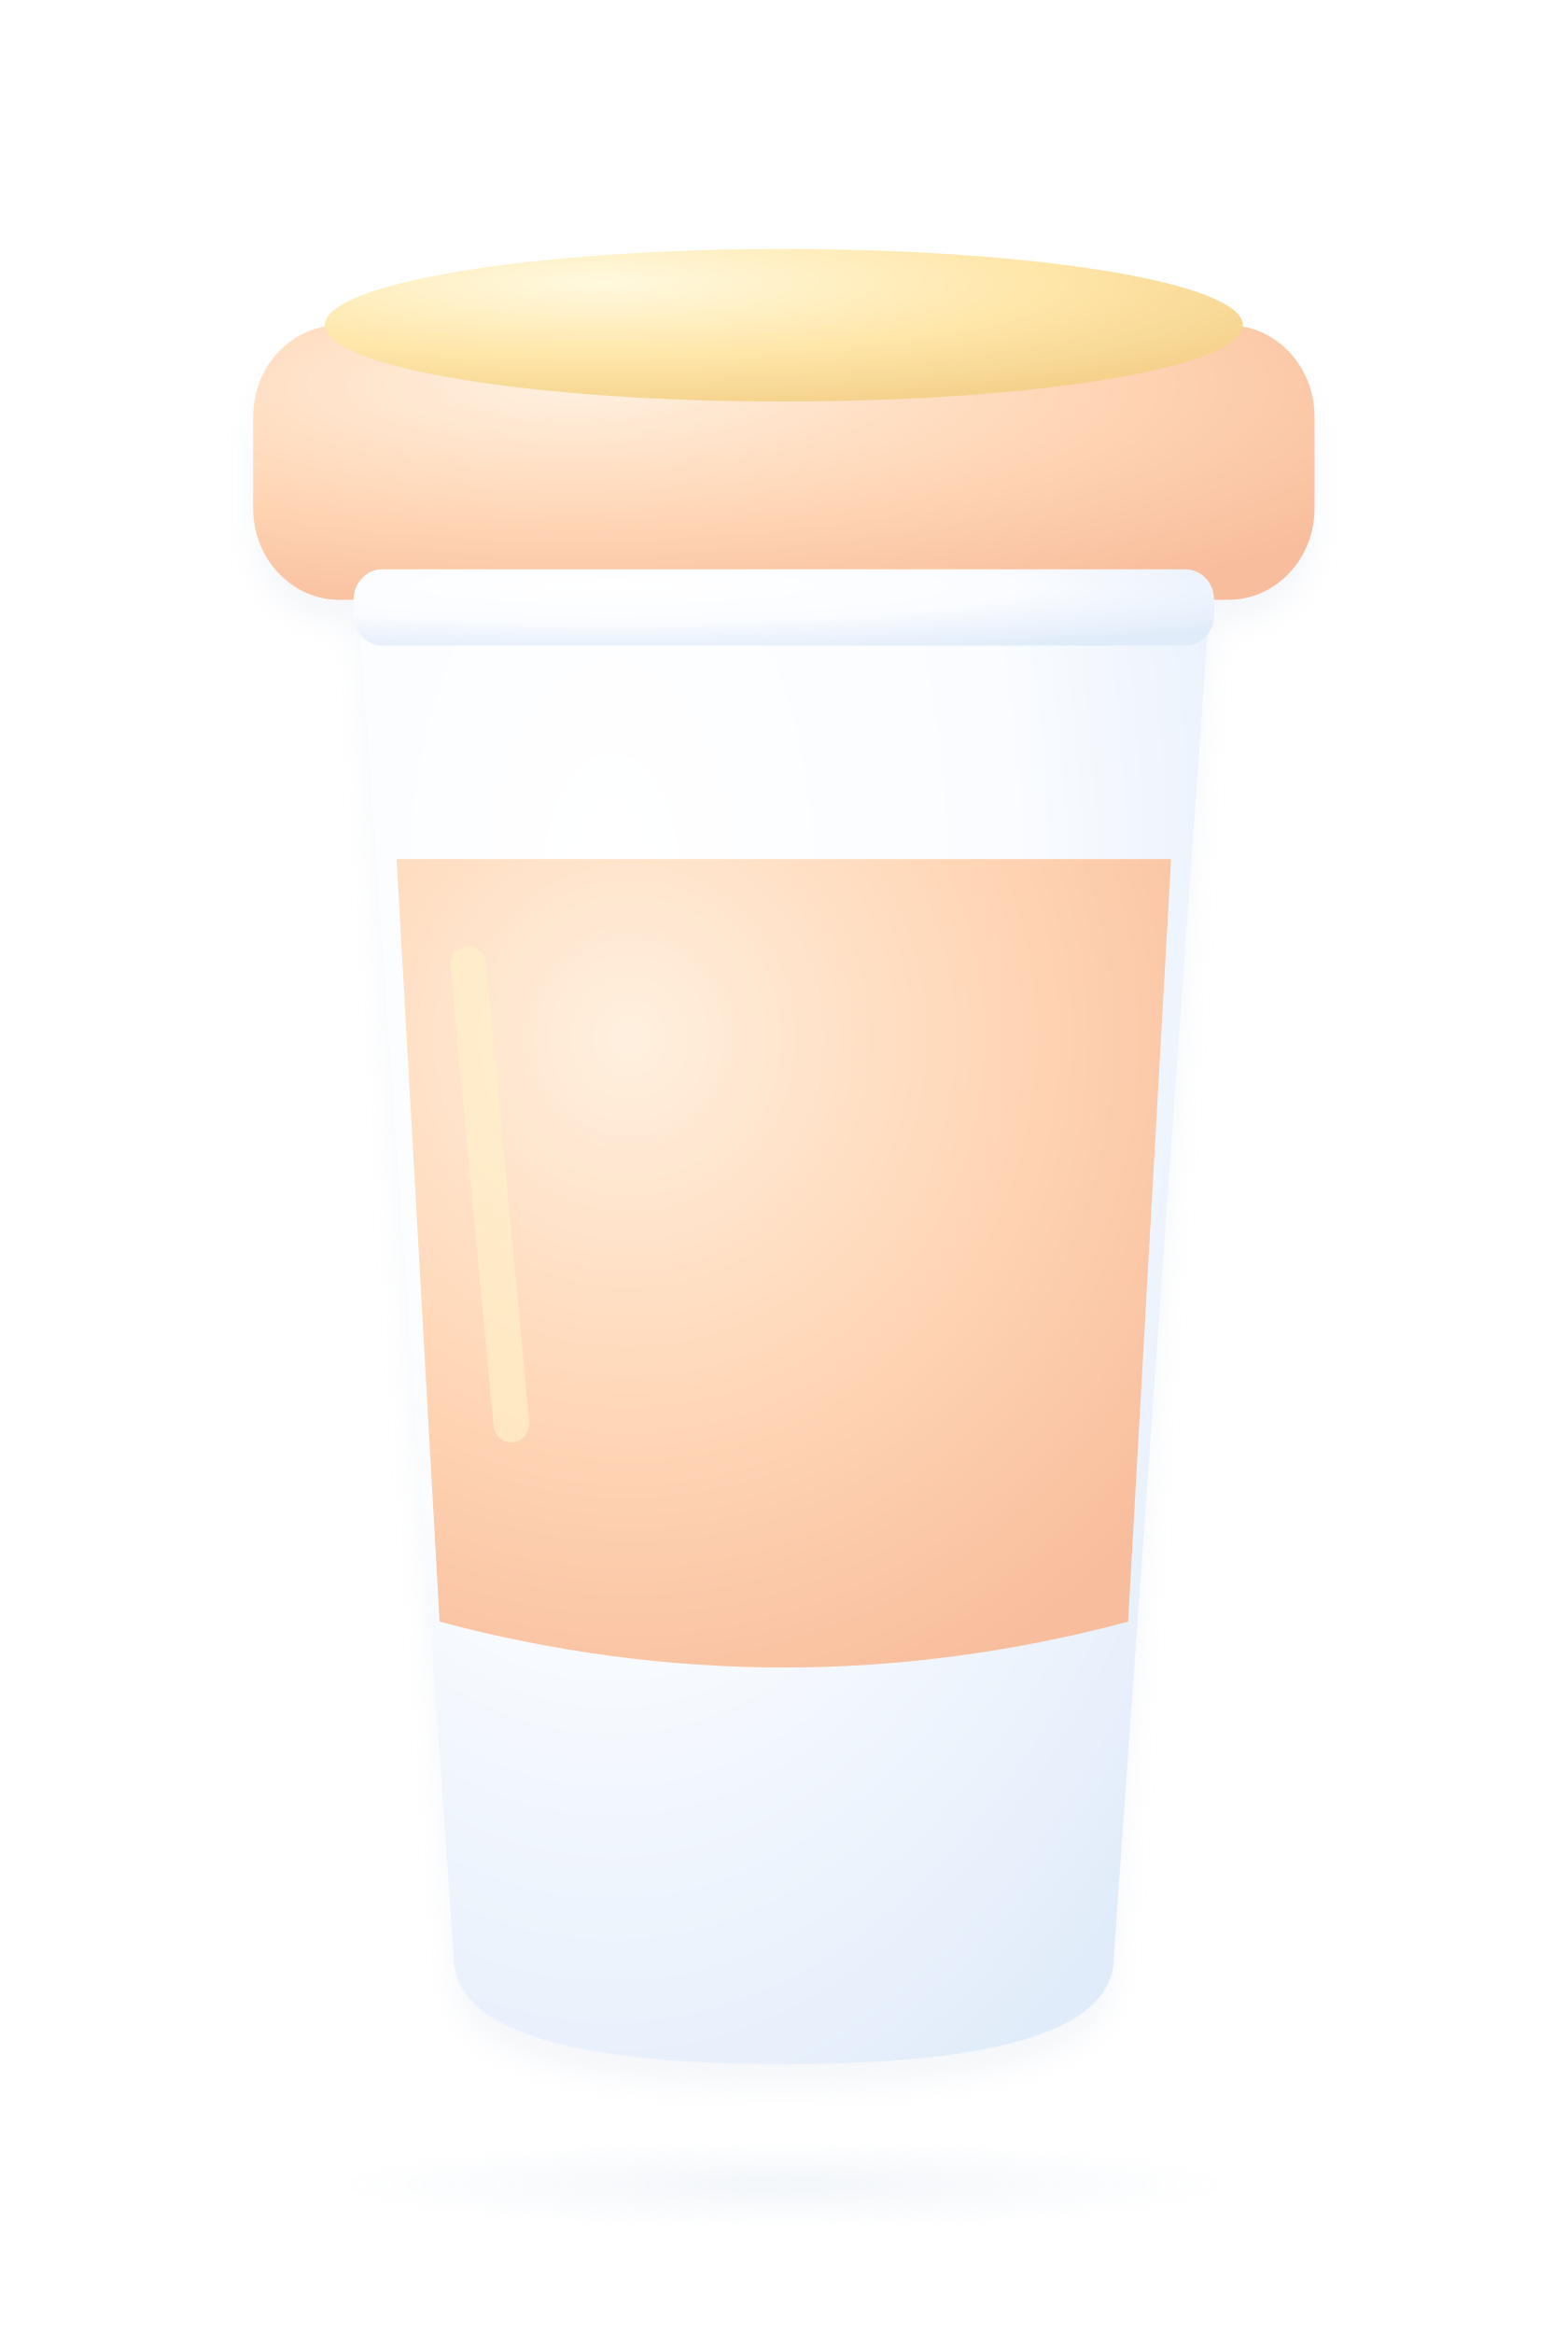
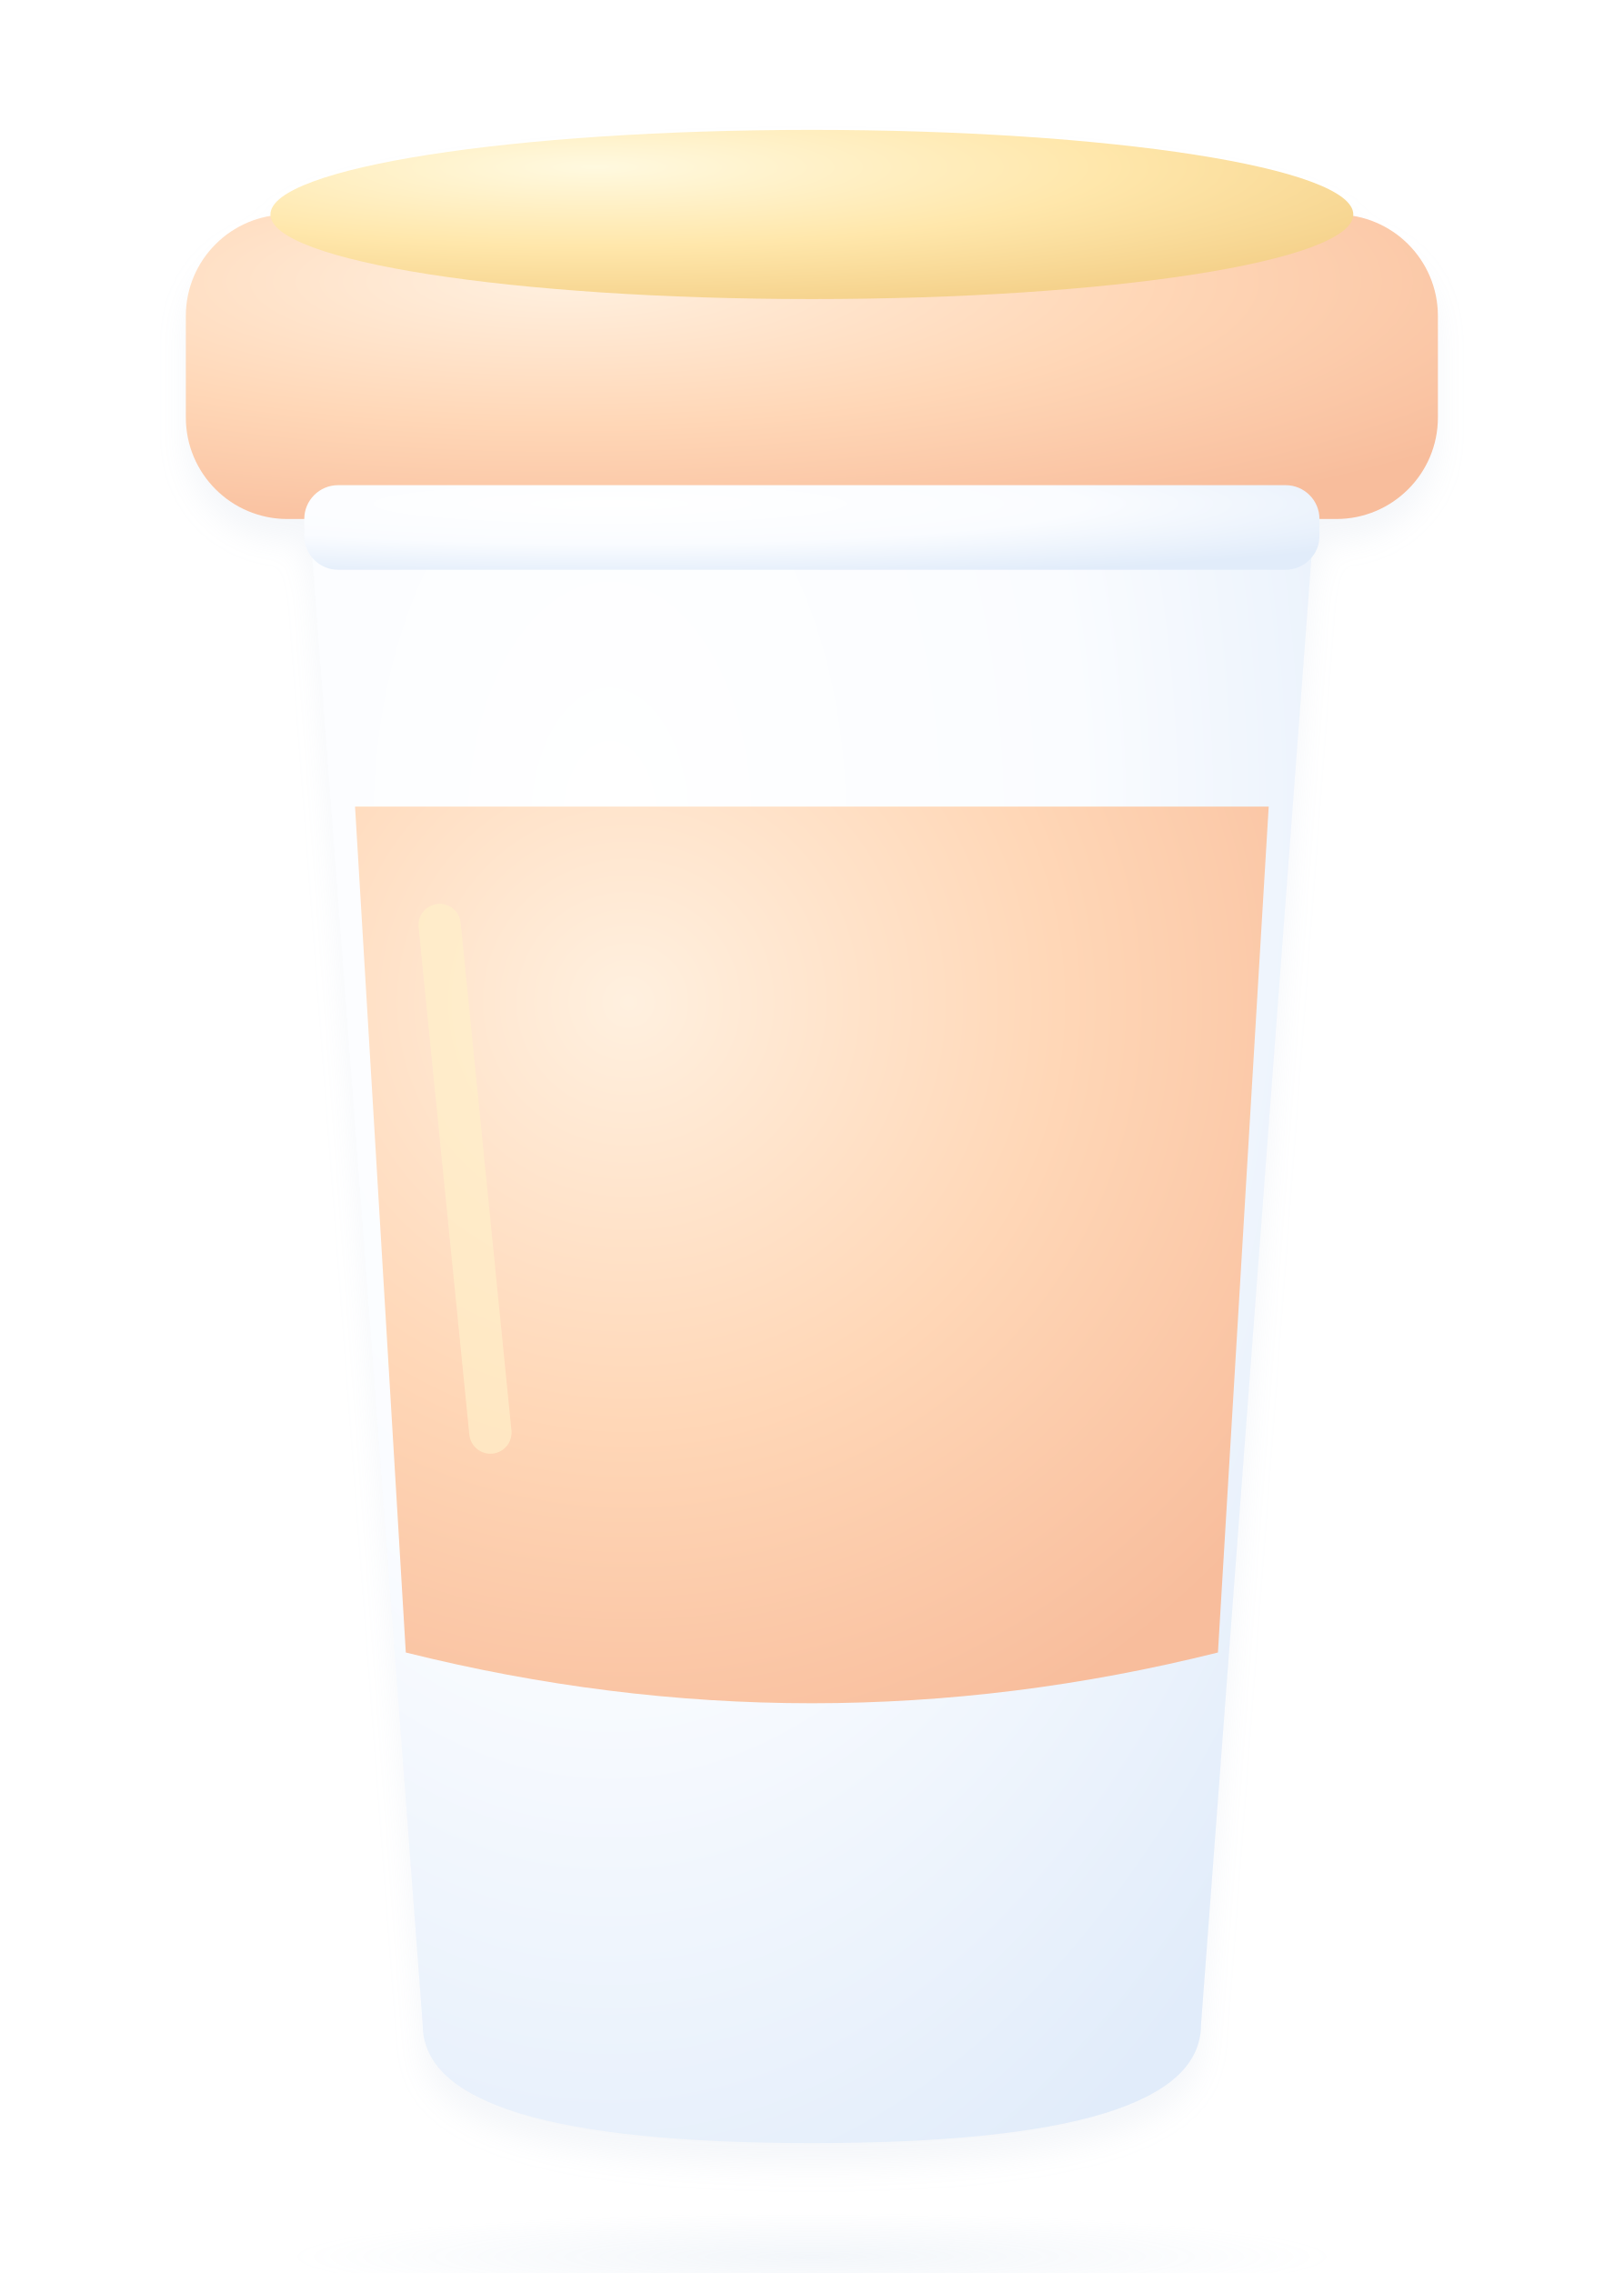
- <svg xmlns="http://www.w3.org/2000/svg" viewBox="-4 -3 94 138" width="86" height="128" preserveAspectRatio="xMidYMid meet">
+ <svg xmlns="http://www.w3.org/2000/svg" viewBox="0 0 100 140" width="100" height="140" preserveAspectRatio="xMidYMid meet">
  <defs>
    <radialGradient id="white" cx="30%" cy="22%" r="90%">
      <stop stop-color="#ffffff" />
      <stop offset=".52" stop-color="#fafcff" />
      <stop offset="1" stop-color="#e1ecfa" />
    </radialGradient>
    <radialGradient id="orange" cx="30%" cy="22%" r="90%">
      <stop stop-color="#fff0df" />
      <stop offset=".52" stop-color="#ffd7b7" />
      <stop offset="1" stop-color="#f8bd9c" />
    </radialGradient>
    <radialGradient id="gold" cx="30%" cy="22%" r="90%">
      <stop stop-color="#fff9df" />
      <stop offset=".52" stop-color="#ffe7ab" />
      <stop offset="1" stop-color="#f3ce86" />
    </radialGradient>
    <radialGradient id="floor-shadow">
      <stop stop-color="#9db9d8" stop-opacity=".12" />
      <stop offset=".6" stop-color="#9db9d8" stop-opacity=".05" />
      <stop offset="1" stop-color="#9db9d8" stop-opacity="0" />
    </radialGradient>
-     <filter id="object-shadow" filterUnits="userSpaceOnUse" x="-10" y="-10" width="106" height="152" color-interpolation-filters="sRGB">
+     <filter id="object-shadow" filterUnits="userSpaceOnUse" x="-10" y="-10" width="120" height="164" color-interpolation-filters="sRGB">
      <feGaussianBlur in="SourceAlpha" stdDeviation=".85" result="soft-shadow" />
      <feOffset in="soft-shadow" dy="1.4" result="offset-shadow" />
      <feFlood flood-color="#96acce" flood-opacity=".10" />
      <feComposite in2="offset-shadow" operator="in" />
      <feMerge>
        <feMergeNode />
        <feMergeNode in="SourceGraphic" />
      </feMerge>
    </filter>
  </defs>
-   <ellipse cx="43.0" cy="127" rx="27.52" ry="2.7" fill="url(#floor-shadow)" />
+   <ellipse cx="50.0" cy="139" rx="32.0" ry="2.7" fill="url(#floor-shadow)" />
  <g filter="url(#object-shadow)">
-     <g transform="scale(0.86 0.914286)">
+     <g id="item-model" transform="translate(-2.10084 -4.504202) scale(1.042017)">
      <path d="M20 31 H80 L73 124 Q73 131 50 131 Q27 131 27 124Z" fill="url(#white)" />
      <path d="M23 52 H77 L74 102 Q50 108 26 102Z" fill="url(#orange)" />
      <rect x="13" y="17" width="74" height="18" rx="6" fill="url(#orange)" />
      <ellipse cx="50" cy="17" rx="32" ry="5" fill="url(#gold)" />
      <rect x="20" y="33" width="60" height="5" rx="2" fill="url(#white)" />
      <path d="M28 59 L31 89" fill="none" stroke="#fff0c9" stroke-width="2.5" stroke-linecap="round" stroke-linejoin="round" opacity=".7" />
    </g>
  </g>
</svg>
